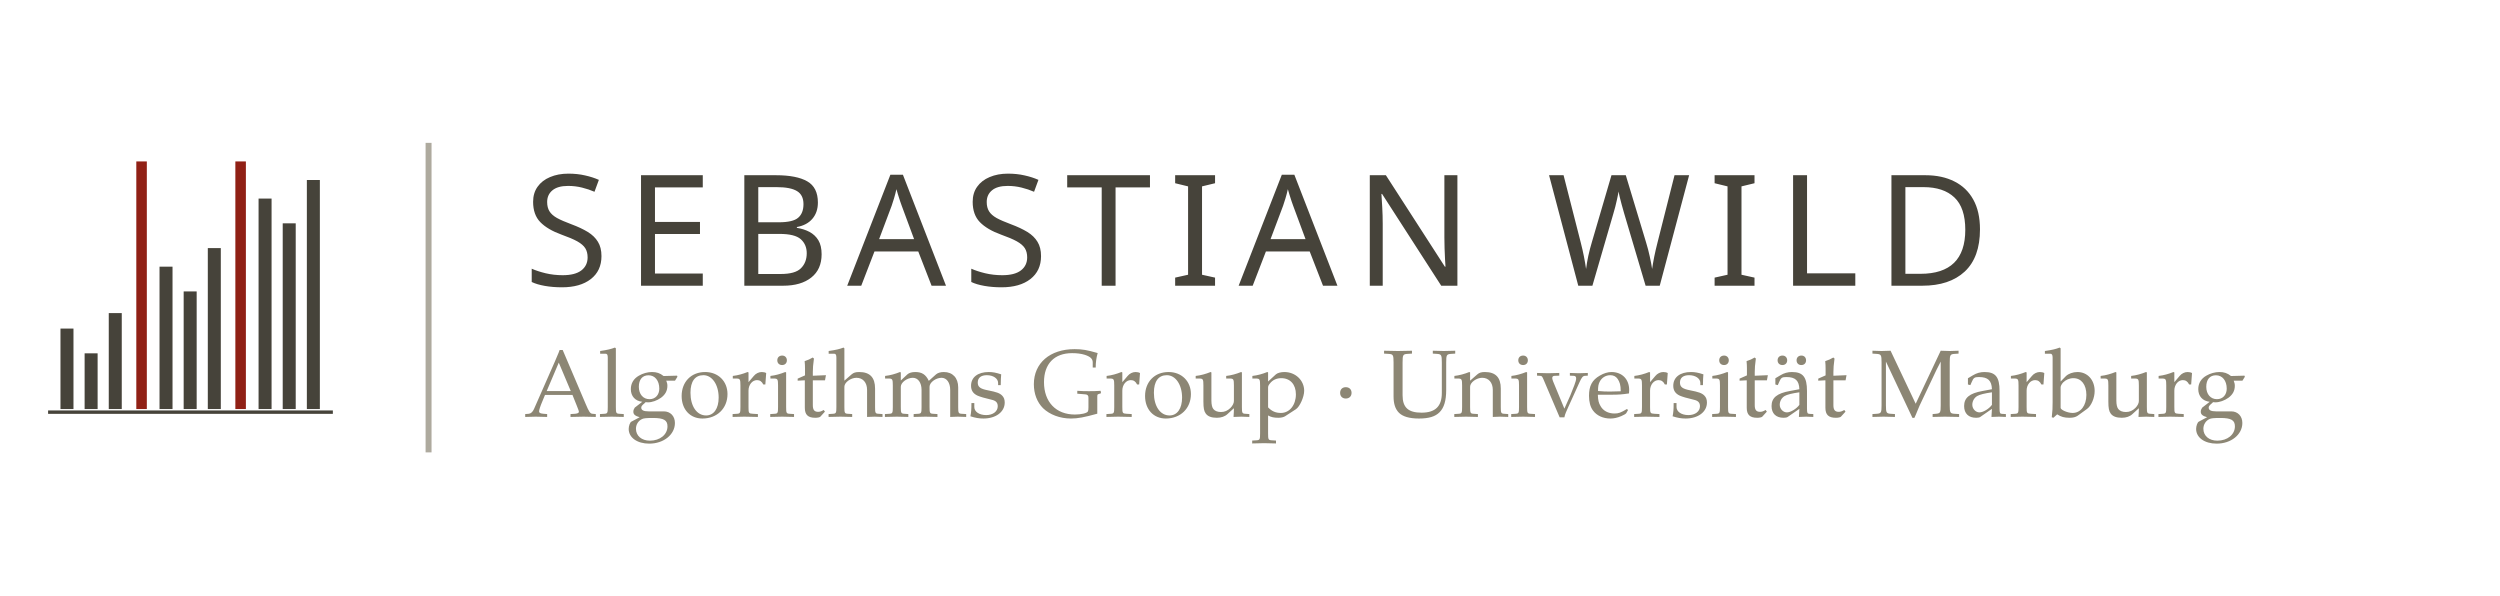
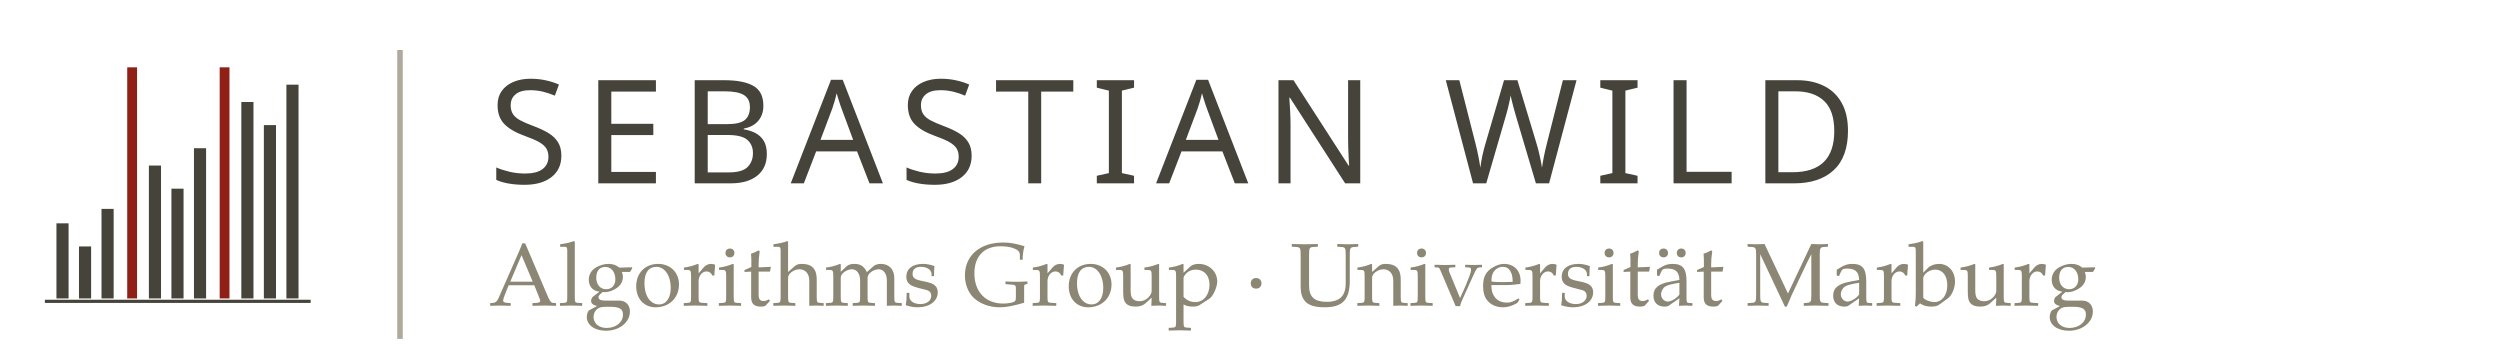
- <svg xmlns="http://www.w3.org/2000/svg" viewBox="0 0 420 100" width="420" height="100" role="img" aria-label="Sebastian Wild — Algorithms Group, Universität Marburg">
+ <svg xmlns="http://www.w3.org/2000/svg" viewBox="0 15 450 62" width="450" height="62" role="img" aria-label="Sebastian Wild — Algorithms Group, Universität Marburg">
  <g transform="translate(6,24) scale(0.52)">
    <g fill="#46433A">
      <rect x="8" y="60" width="4.2" height="26" />
      <rect x="15.8" y="68" width="4.2" height="18" />
      <rect x="23.6" y="55" width="4.2" height="31" />
      <rect x="40" y="40" width="4.2" height="46" />
      <rect x="47.8" y="48" width="4.2" height="38" />
      <rect x="55.6" y="34" width="4.2" height="52" />
      <rect x="72" y="18" width="4.2" height="68" />
      <rect x="79.8" y="26" width="4.2" height="60" />
      <rect x="87.6" y="12" width="4.2" height="74" />
    </g>
    <g fill="#902015">
      <rect x="32.5" y="6" width="3.4" height="80" />
      <rect x="64.5" y="6" width="3.4" height="80" />
    </g>
    <path d="M4 87H96" fill="none" stroke="#46433A" stroke-width="1.1" />
  </g>
  <path d="M72 24V76" fill="none" stroke="#aeaa9e" stroke-width="1" />
  <text x="88" y="48" fill="#46433A" font-family="epigrafica, Optima, 'URW Classico', sans-serif" font-size="26" letter-spacing="2.9">SEBASTIAN WILD</text>
  <text x="88" y="70" fill="#8c8674" font-family="texgyrepagella, Palatino, 'Palatino Linotype', serif" font-size="16">Algorithms Group · Universität Marburg</text>
</svg>
